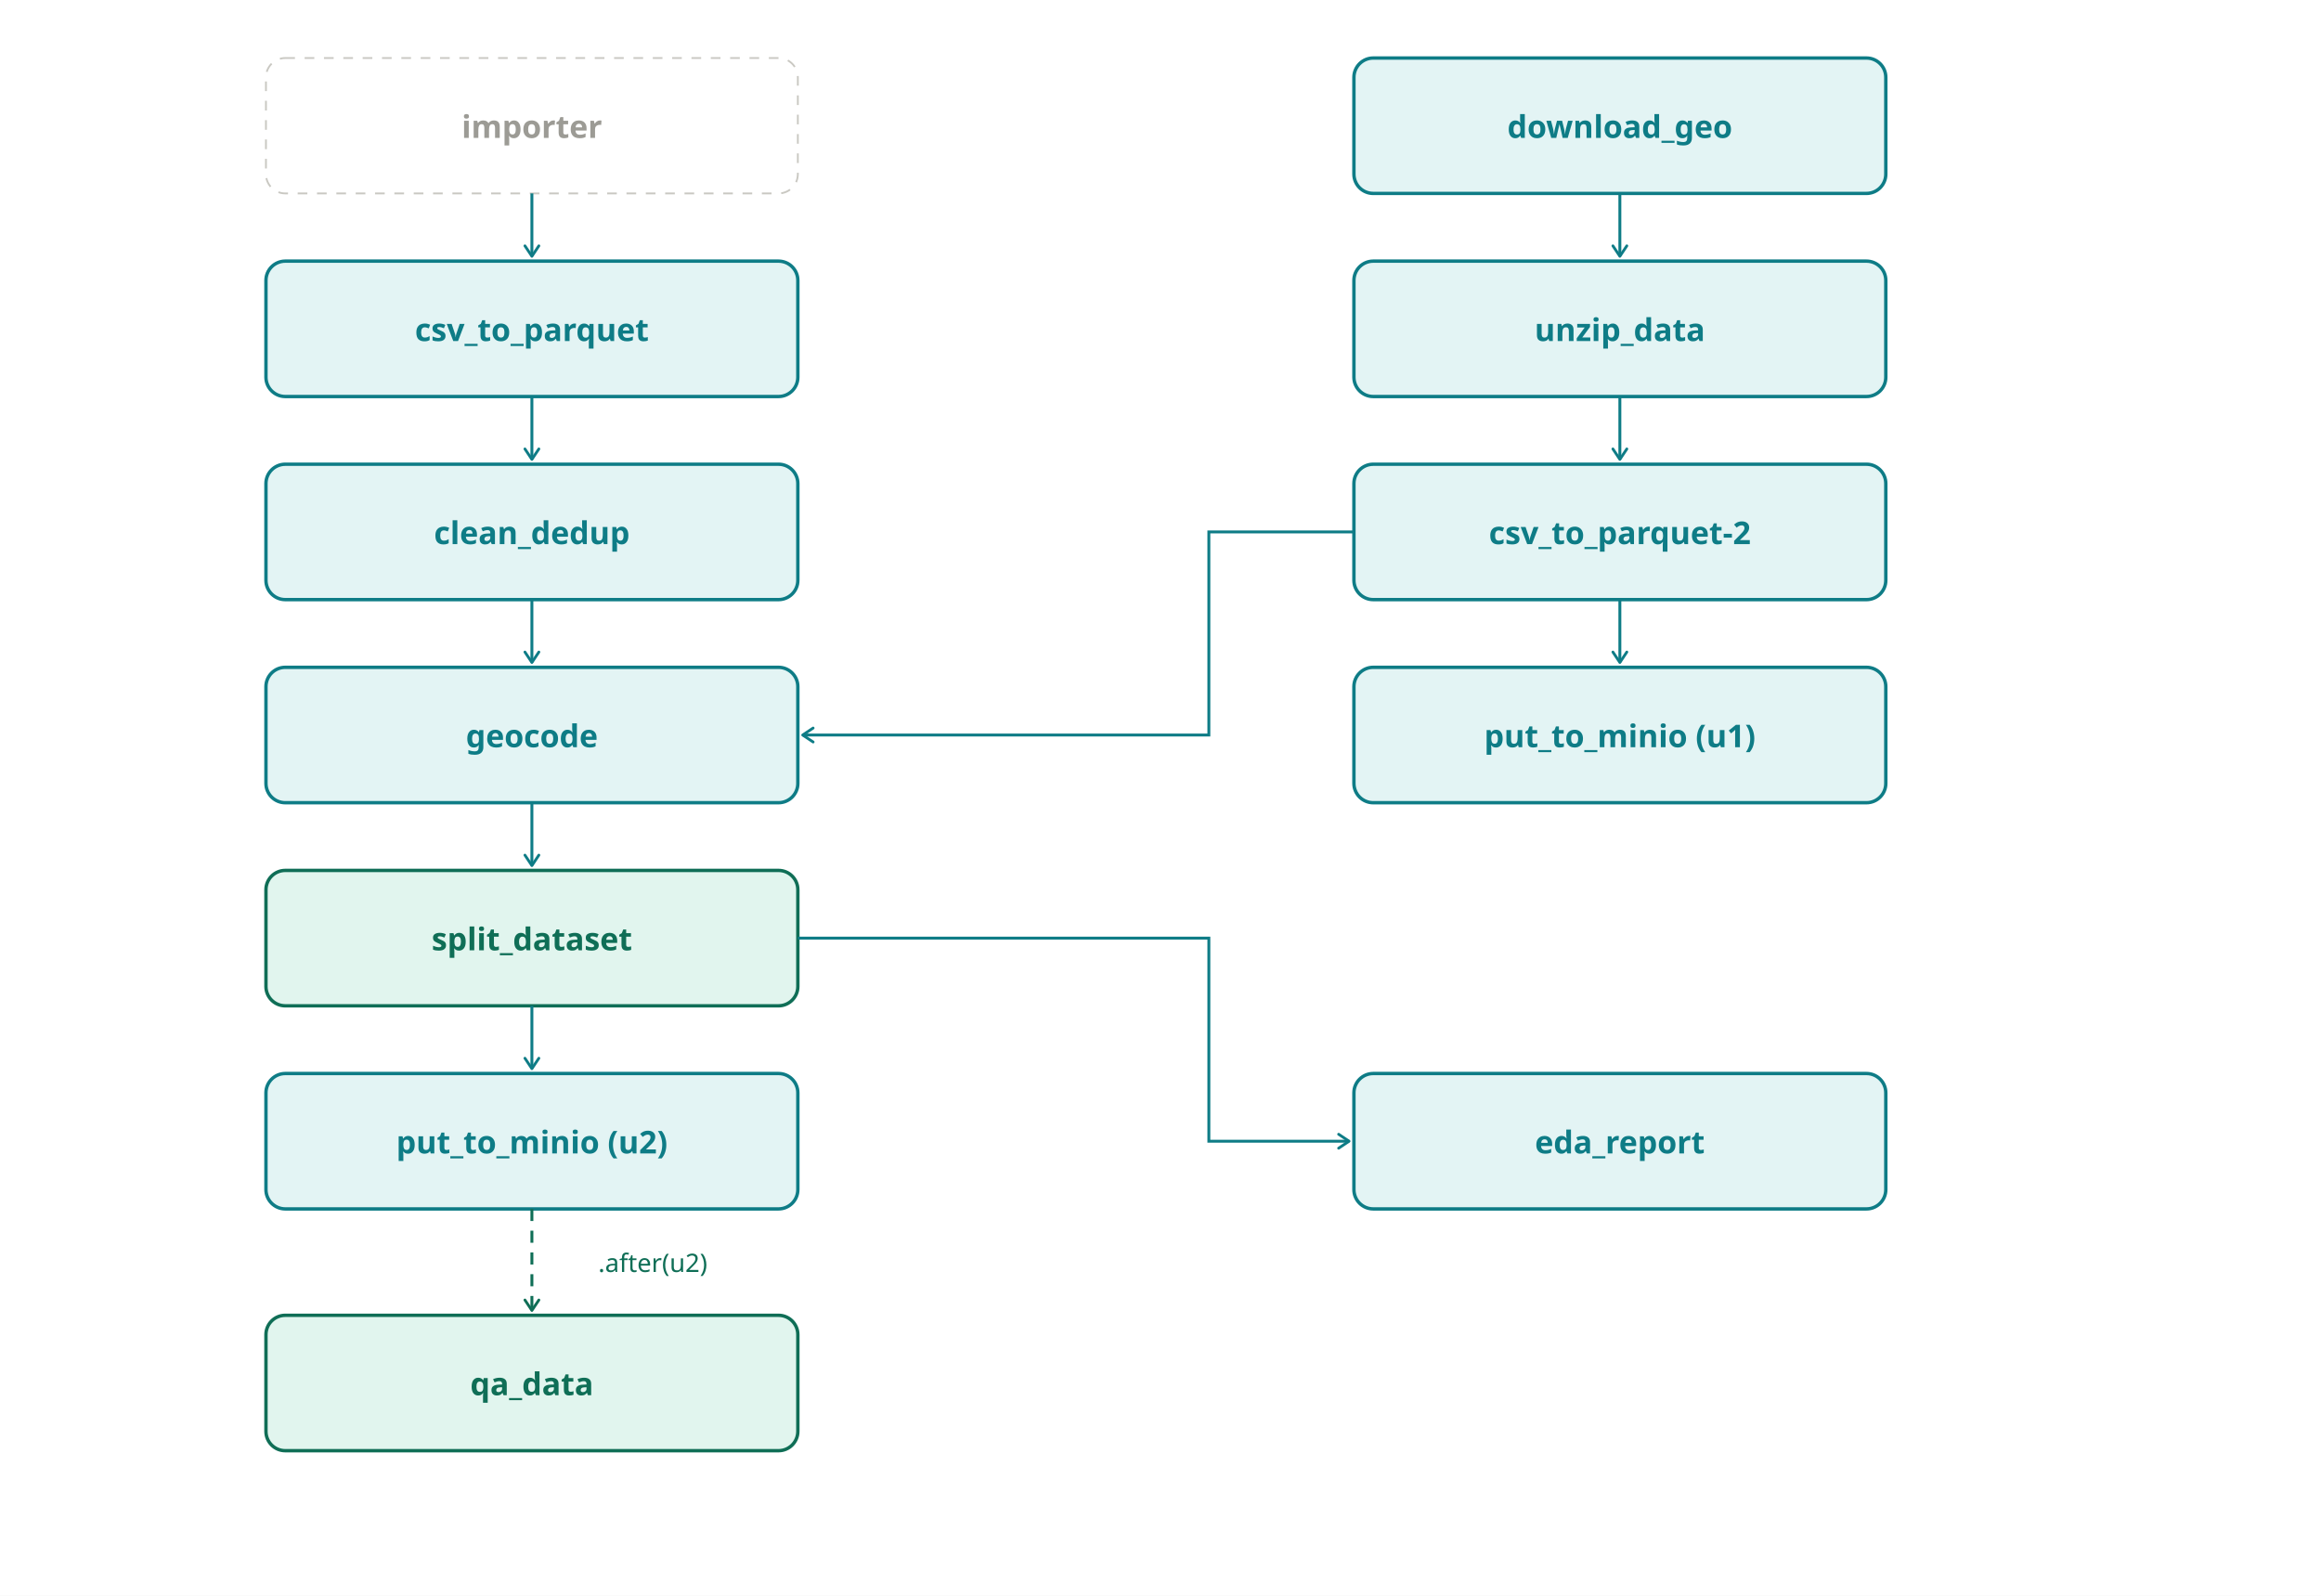
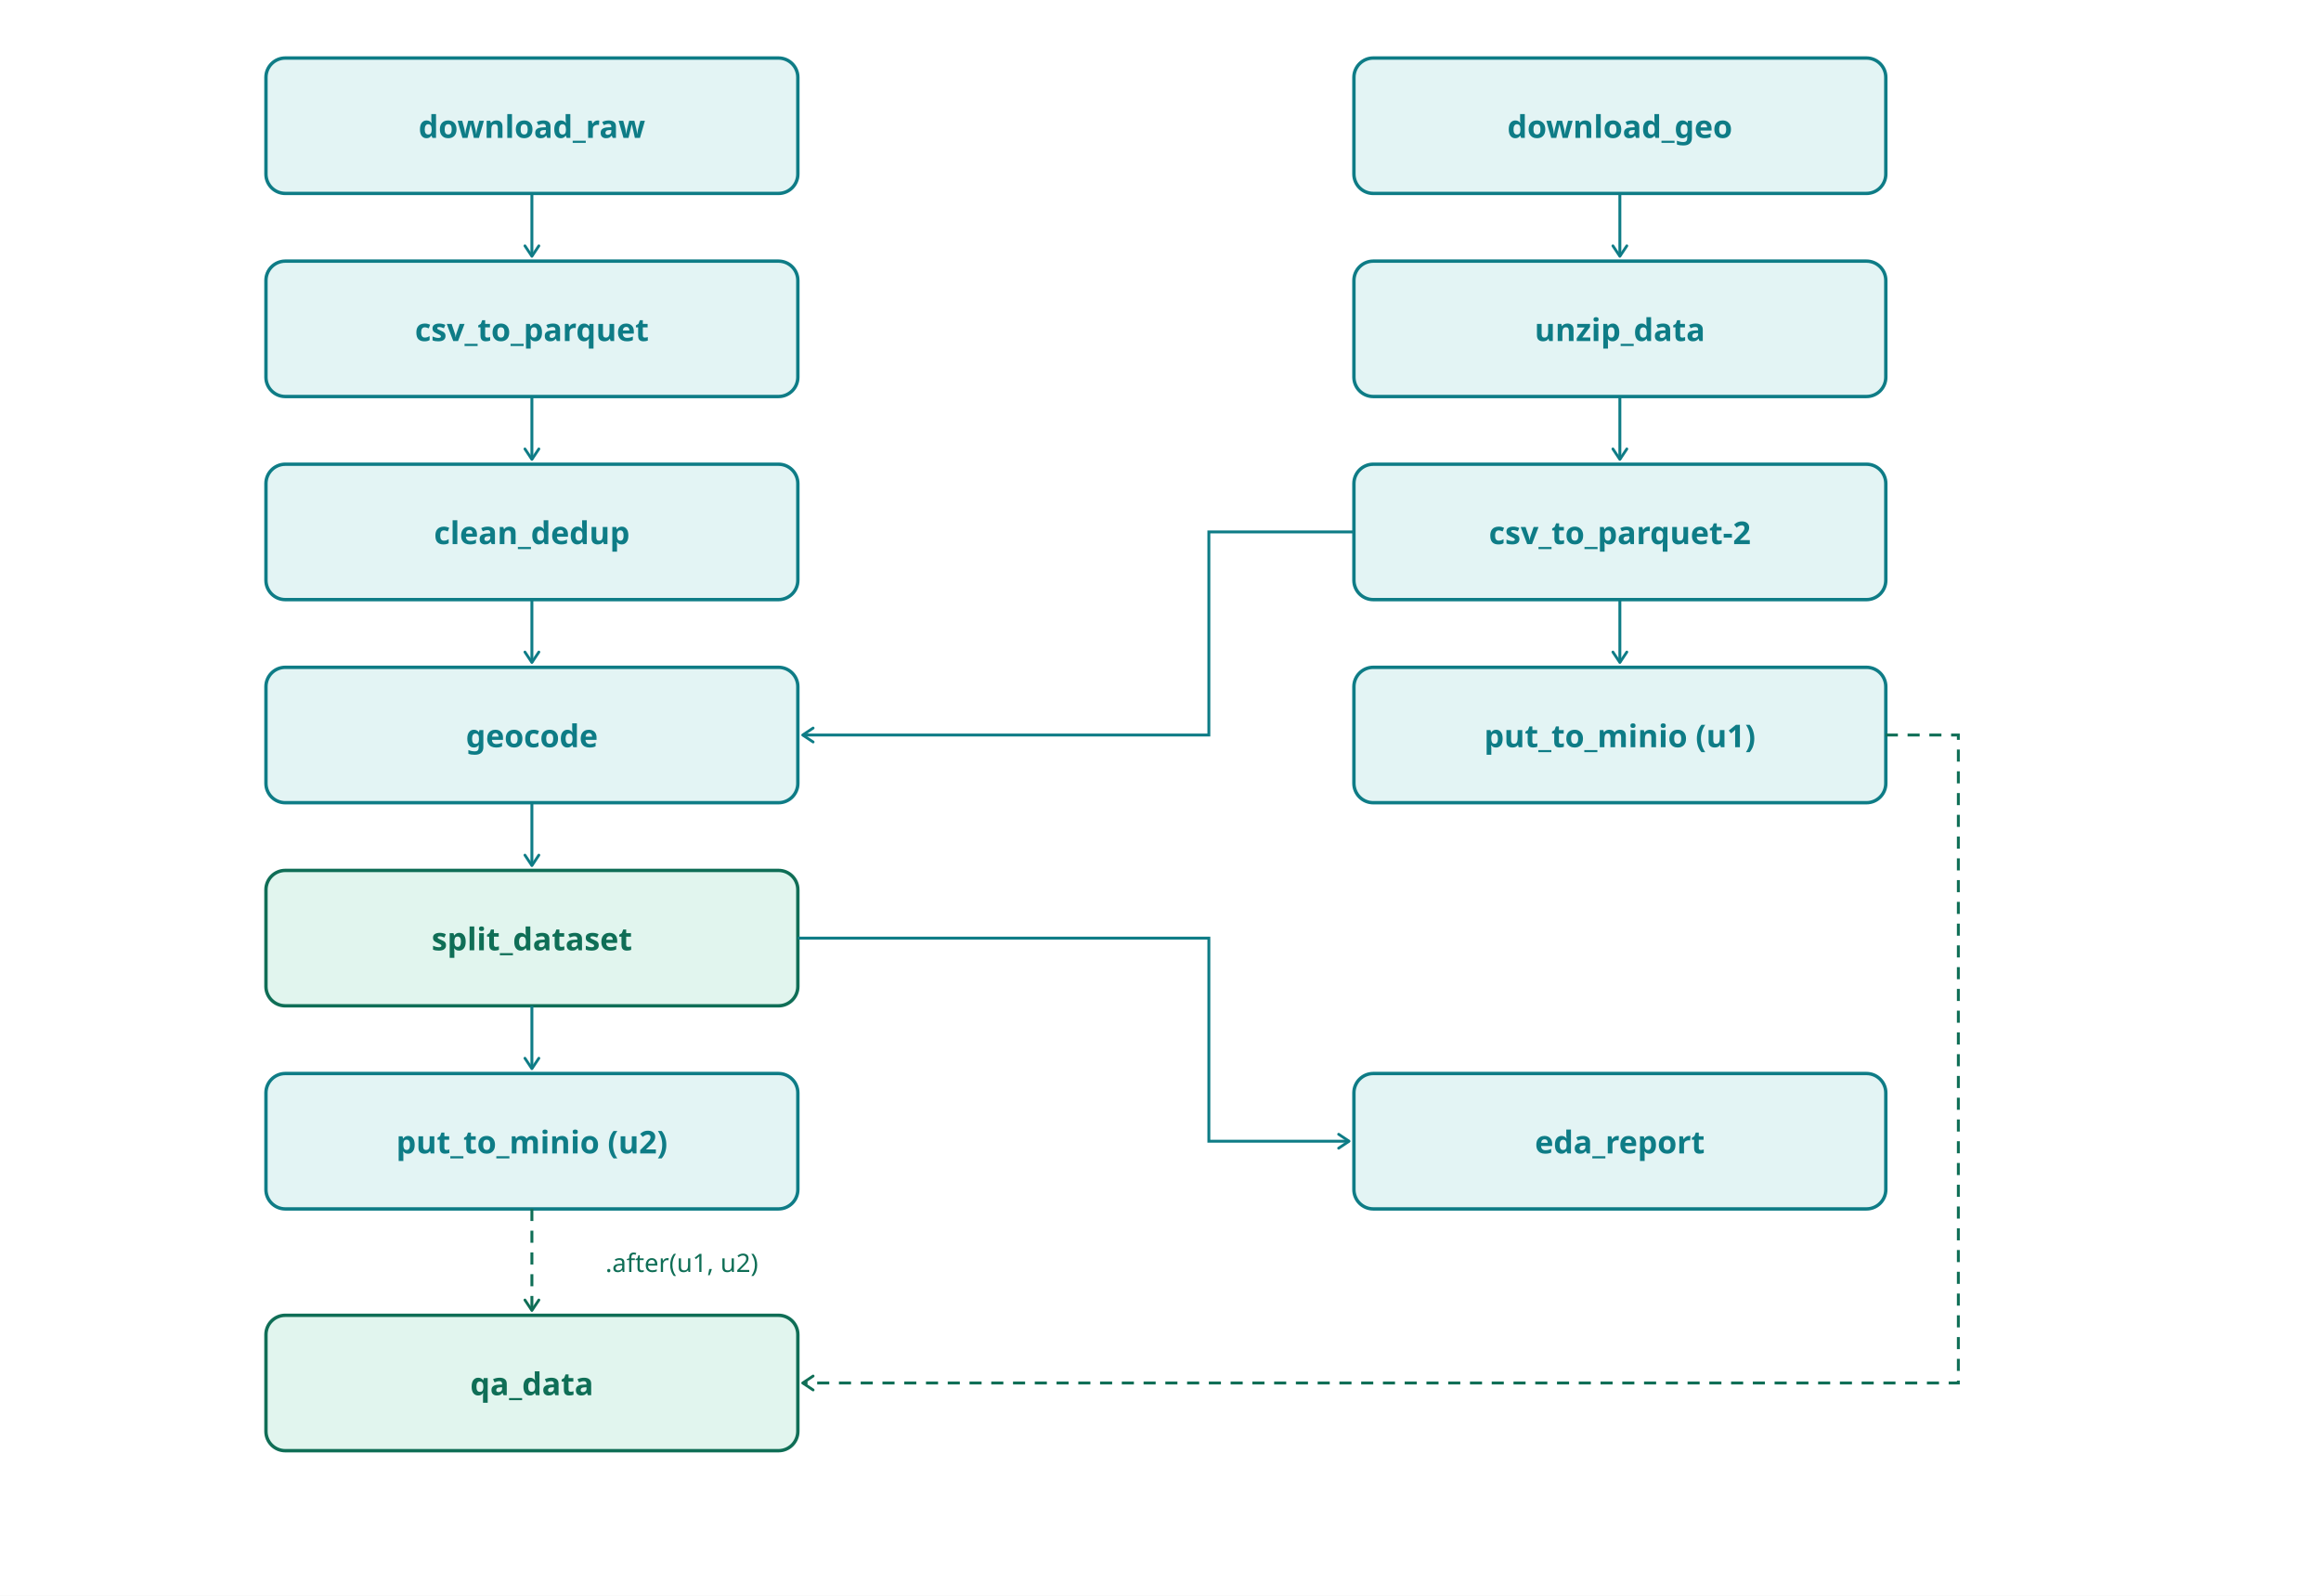
<svg xmlns="http://www.w3.org/2000/svg" width="960" height="660" viewBox="0 0 960 660" font-family="'Pretendard','Noto Sans KR','Apple SD Gothic Neo',sans-serif" role="img" aria-labelledby="lab-d-pipeline-title lab-d-pipeline-desc">
  <defs>
    <marker id="m-line" viewBox="0 0 10 10" refX="8" refY="5" markerWidth="6" markerHeight="6" orient="auto-start-reverse">
      <path d="M2 1L8 5L2 9" fill="none" stroke="#C9C8C2" stroke-width="1.6" stroke-linecap="round" stroke-linejoin="round" />
    </marker>
    <marker id="m-emph" viewBox="0 0 10 10" refX="8" refY="5" markerWidth="6" markerHeight="6" orient="auto-start-reverse">
      <path d="M2 1L8 5L2 9" fill="none" stroke="#0F6E56" stroke-width="1.6" stroke-linecap="round" stroke-linejoin="round" />
    </marker>
    <marker id="m-pipe" viewBox="0 0 10 10" refX="8" refY="5" markerWidth="6" markerHeight="6" orient="auto-start-reverse">
      <path d="M2 1L8 5L2 9" fill="none" stroke="#0E7C86" stroke-width="1.6" stroke-linecap="round" stroke-linejoin="round" />
    </marker>
    <marker id="m-warn" viewBox="0 0 10 10" refX="8" refY="5" markerWidth="6" markerHeight="6" orient="auto-start-reverse">
      <path d="M2 1L8 5L2 9" fill="none" stroke="#EB6C36" stroke-width="1.6" stroke-linecap="round" stroke-linejoin="round" />
    </marker>
    <marker id="m-alt" viewBox="0 0 10 10" refX="8" refY="5" markerWidth="6" markerHeight="6" orient="auto-start-reverse">
      <path d="M2 1L8 5L2 9" fill="none" stroke="#534AB7" stroke-width="1.6" stroke-linecap="round" stroke-linejoin="round" />
    </marker>
  </defs>
  <rect width="960" height="660" fill="#FFFFFF" />
-   <rect x="110" y="24" width="220" height="56" rx="8" fill="#FFFFFF" stroke="#C9C8C2" stroke-width="0.75" stroke-dasharray="4 4" />
-   <text x="220" y="52" text-anchor="middle" dominant-baseline="central" font-size="13" font-weight="600" fill="#9C9B95">importer</text>
+   <rect x="110" y="24" width="220" height="56" rx="8" fill="#E3F4F4" stroke="#0E7C86" stroke-width="1.4" />
+   <text x="220" y="52" text-anchor="middle" dominant-baseline="central" font-size="13" font-weight="600" fill="#0E7C86">download_raw</text>
  <rect x="110" y="108" width="220" height="56" rx="8" fill="#E3F4F4" stroke="#0E7C86" stroke-width="1.4" />
  <text x="220" y="136" text-anchor="middle" dominant-baseline="central" font-size="13" font-weight="600" fill="#0E7C86">csv_to_parquet</text>
  <rect x="110" y="192" width="220" height="56" rx="8" fill="#E3F4F4" stroke="#0E7C86" stroke-width="1.4" />
  <text x="220" y="220" text-anchor="middle" dominant-baseline="central" font-size="13" font-weight="600" fill="#0E7C86">clean_dedup</text>
  <rect x="110" y="276" width="220" height="56" rx="8" fill="#E3F4F4" stroke="#0E7C86" stroke-width="1.4" />
  <text x="220" y="304" text-anchor="middle" dominant-baseline="central" font-size="13" font-weight="600" fill="#0E7C86">geocode</text>
  <rect x="110" y="360" width="220" height="56" rx="8" fill="#E1F5EE" stroke="#0F6E56" stroke-width="1.4" />
  <text x="220" y="388" text-anchor="middle" dominant-baseline="central" font-size="13" font-weight="600" fill="#0F6E56">split_dataset</text>
  <rect x="110" y="444" width="220" height="56" rx="8" fill="#E3F4F4" stroke="#0E7C86" stroke-width="1.4" />
  <text x="220" y="472" text-anchor="middle" dominant-baseline="central" font-size="13" font-weight="600" fill="#0E7C86">put_to_minio (u2)</text>
  <rect x="110" y="544" width="220" height="56" rx="8" fill="#E1F5EE" stroke="#0F6E56" stroke-width="1.4" />
  <text x="220" y="572" text-anchor="middle" dominant-baseline="central" font-size="13" font-weight="600" fill="#0F6E56">qa_data</text>
  <rect x="560" y="24" width="220" height="56" rx="8" fill="#E3F4F4" stroke="#0E7C86" stroke-width="1.4" />
  <text x="670" y="52" text-anchor="middle" dominant-baseline="central" font-size="13" font-weight="600" fill="#0E7C86">download_geo</text>
  <rect x="560" y="108" width="220" height="56" rx="8" fill="#E3F4F4" stroke="#0E7C86" stroke-width="1.4" />
  <text x="670" y="136" text-anchor="middle" dominant-baseline="central" font-size="13" font-weight="600" fill="#0E7C86">unzip_data</text>
  <rect x="560" y="192" width="220" height="56" rx="8" fill="#E3F4F4" stroke="#0E7C86" stroke-width="1.4" />
  <text x="670" y="220" text-anchor="middle" dominant-baseline="central" font-size="13" font-weight="600" fill="#0E7C86">csv_to_parquet-2</text>
  <rect x="560" y="276" width="220" height="56" rx="8" fill="#E3F4F4" stroke="#0E7C86" stroke-width="1.4" />
  <text x="670" y="304" text-anchor="middle" dominant-baseline="central" font-size="13" font-weight="600" fill="#0E7C86">put_to_minio (u1)</text>
  <rect x="560" y="444" width="220" height="56" rx="8" fill="#E3F4F4" stroke="#0E7C86" stroke-width="1.4" />
  <text x="670" y="472" text-anchor="middle" dominant-baseline="central" font-size="13" font-weight="600" fill="#0E7C86">eda_report</text>
  <path d="M220.0 80 L220.0 106" fill="none" stroke="#0E7C86" stroke-width="1.2" marker-end="url(#m-pipe)" />
  <path d="M220.0 164 L220.0 190" fill="none" stroke="#0E7C86" stroke-width="1.2" marker-end="url(#m-pipe)" />
  <path d="M220.0 248 L220.0 274" fill="none" stroke="#0E7C86" stroke-width="1.2" marker-end="url(#m-pipe)" />
  <path d="M220.0 332 L220.0 358" fill="none" stroke="#0E7C86" stroke-width="1.2" marker-end="url(#m-pipe)" />
  <path d="M220.0 416 L220.0 442" fill="none" stroke="#0E7C86" stroke-width="1.2" marker-end="url(#m-pipe)" />
  <path d="M670.0 80 L670.0 106" fill="none" stroke="#0E7C86" stroke-width="1.2" marker-end="url(#m-pipe)" />
  <path d="M670.0 164 L670.0 190" fill="none" stroke="#0E7C86" stroke-width="1.2" marker-end="url(#m-pipe)" />
  <path d="M670.0 248 L670.0 274" fill="none" stroke="#0E7C86" stroke-width="1.2" marker-end="url(#m-pipe)" />
  <path d="M220.0 500 L220.0 542" fill="none" stroke="#0F6E56" stroke-width="1.2" stroke-dasharray="5 4" marker-end="url(#m-emph)" />
-   <rect x="232.45" y="515.25" width="75.1" height="13.5" rx="3" fill="#FFFFFF" />
-   <text x="270" y="522" text-anchor="middle" dominant-baseline="central" font-size="10.5" fill="#0F6E56">.after(u2)</text>
+   <rect x="231.43" y="515.25" width="101.14" height="13.5" rx="3" fill="#FFFFFF" />
+   <text x="282" y="522" text-anchor="middle" dominant-baseline="central" font-size="10.5" fill="#0F6E56">.after(u1, u2)</text>
+   <path d="M780 304.0 L810 304.0 L810 572.0 L332 572.0" fill="none" stroke="#0F6E56" stroke-width="1.2" stroke-dasharray="5 4" marker-end="url(#m-emph)" />
  <path d="M560 220.0 L500 220.0 L500 304.0 L332 304.0" fill="none" stroke="#0E7C86" stroke-width="1.2" marker-end="url(#m-pipe)" />
  <path d="M330 388.0 L500 388.0 L500 472.0 L558 472.0" fill="none" stroke="#0E7C86" stroke-width="1.2" marker-end="url(#m-pipe)" />
</svg>
